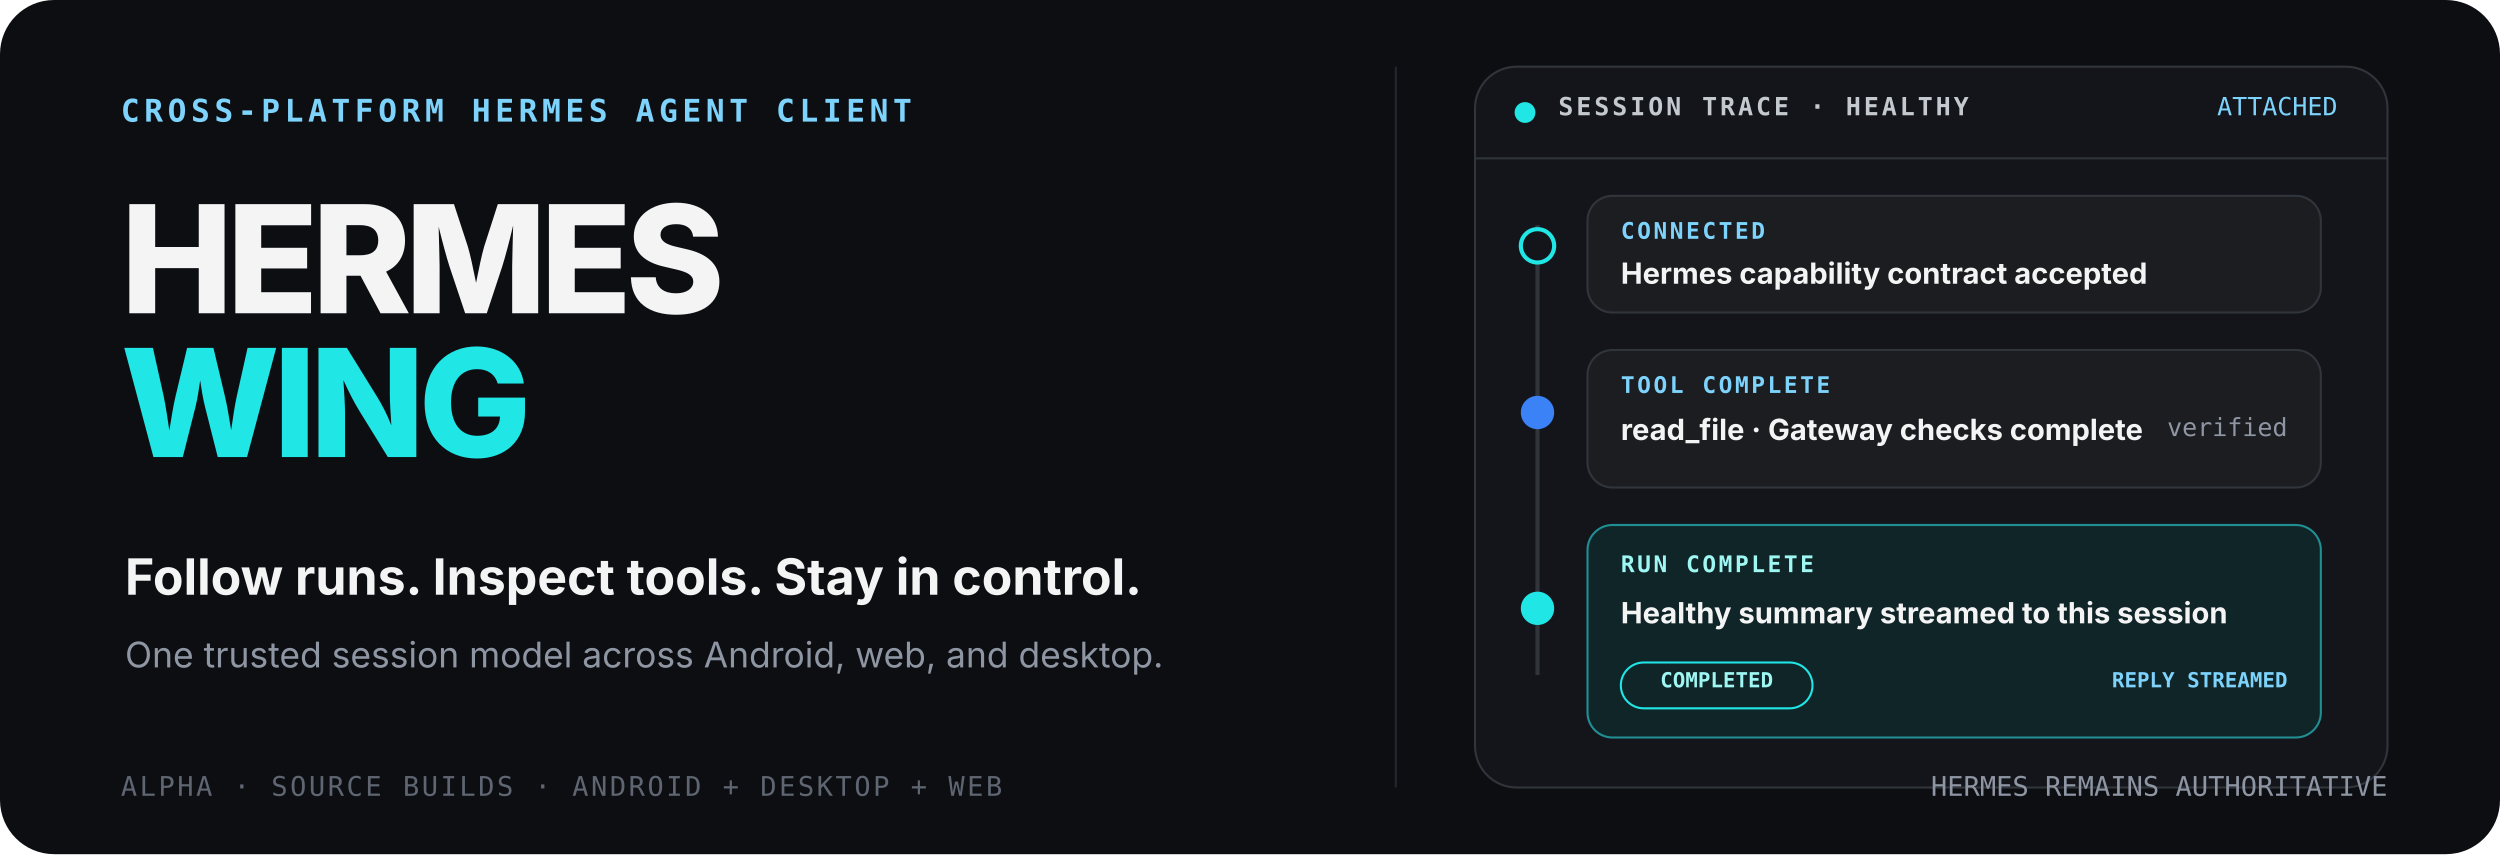
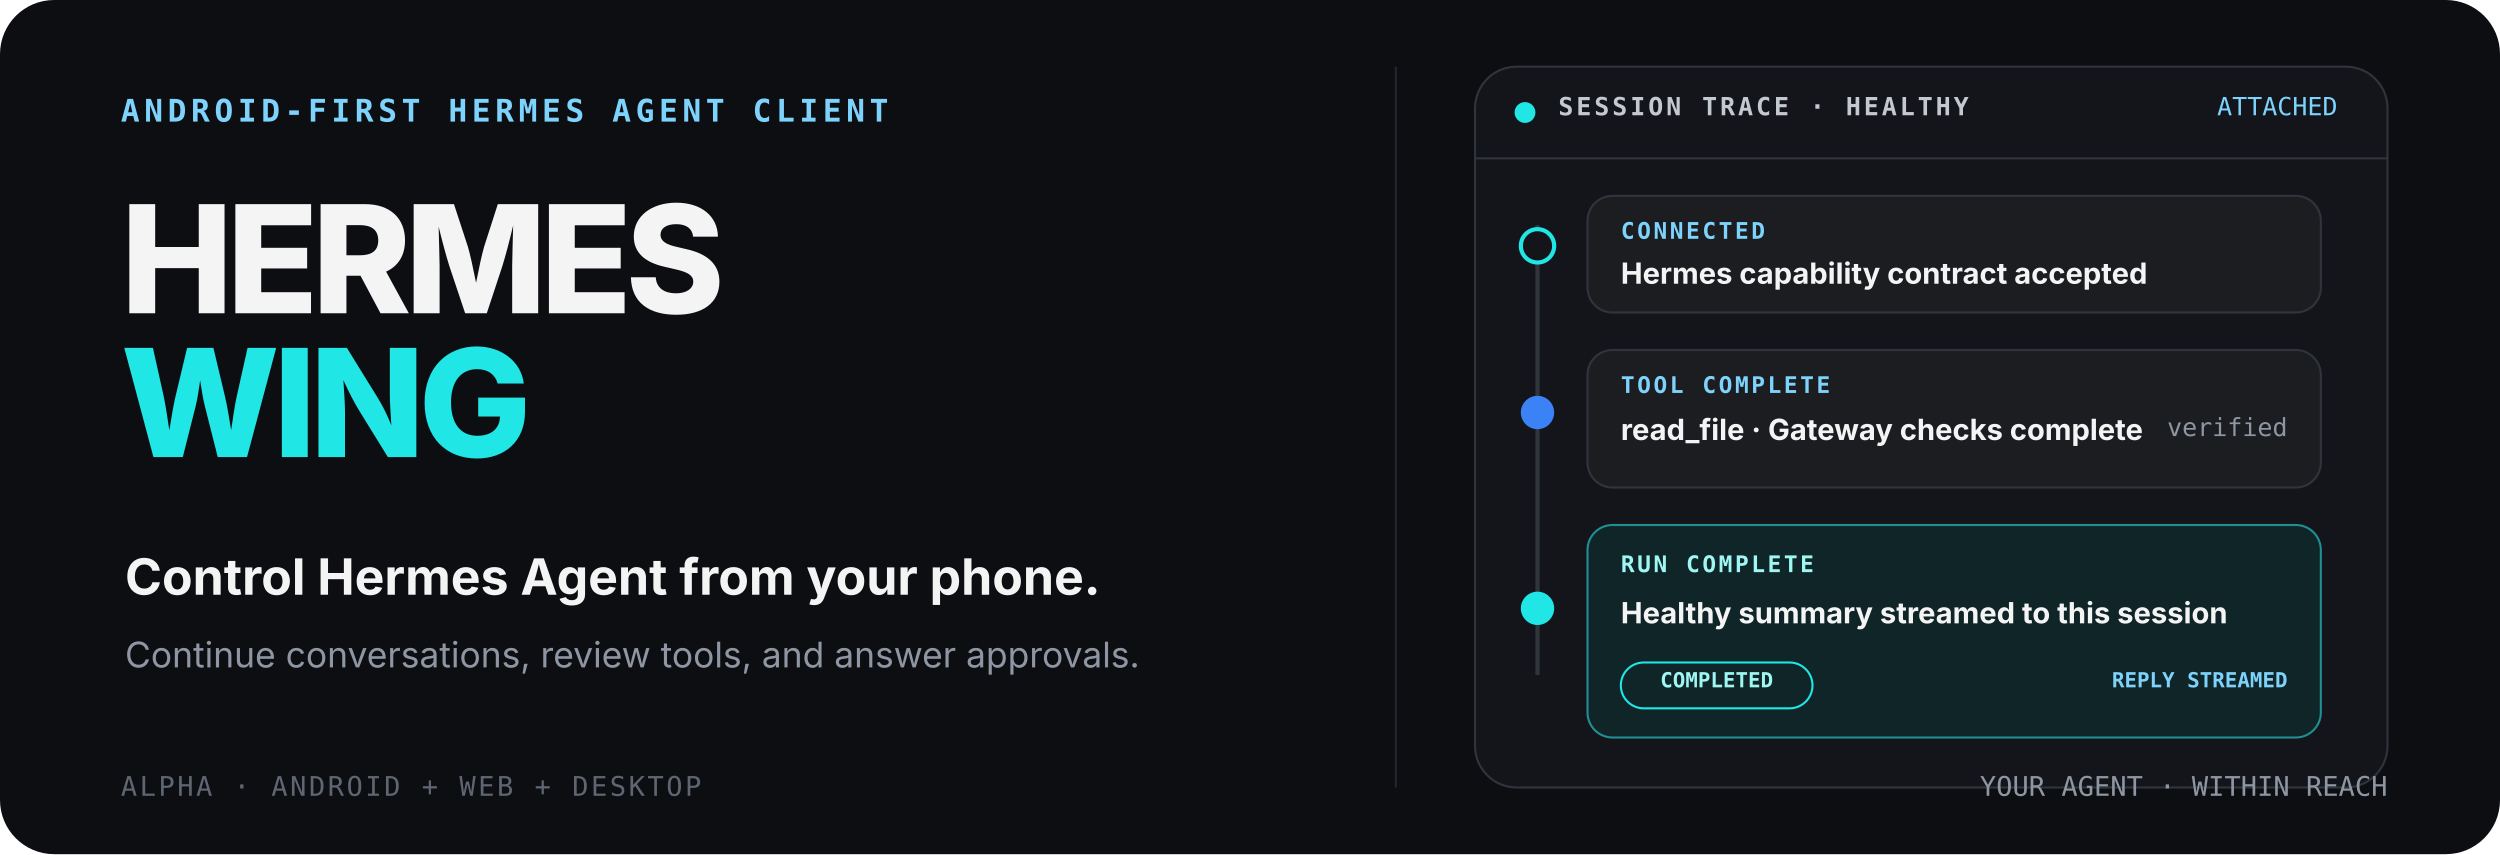
<svg xmlns="http://www.w3.org/2000/svg" width="1200" height="410" viewBox="0 0 1200 410" role="img" aria-labelledby="title desc">
  <rect width="1200" height="410" rx="26" fill="#0c0e12" />
  <path d="M670 32V378" stroke="#23262e" />
  <g transform="translate(58 48)">
-     <text x="0" y="0" dominant-baseline="hanging" fill="#7dd3fc" font-family="ui-monospace, SFMono-Regular, Menlo, monospace" font-size="15" font-weight="700" letter-spacing="2.2">CROSS-PLATFORM HERMES AGENT CLIENT</text>
+     <text x="0" y="0" dominant-baseline="hanging" fill="#7dd3fc" font-family="ui-monospace, SFMono-Regular, Menlo, monospace" font-size="15" font-weight="700" letter-spacing="2.2">ANDROID-FIRST HERMES AGENT CLIENT</text>
    <text x="0" y="50" dominant-baseline="hanging" fill="#f4f4f5" font-family="-apple-system, BlinkMacSystemFont, Segoe UI, sans-serif" font-size="72" font-weight="800" letter-spacing="-3">HERMES</text>
    <text x="0" y="119" dominant-baseline="hanging" fill="#20e6e6" font-family="-apple-system, BlinkMacSystemFont, Segoe UI, sans-serif" font-size="72" font-weight="800" letter-spacing="-3">WING</text>
-     <text x="2" y="220" dominant-baseline="hanging" fill="#f4f4f5" font-family="-apple-system, BlinkMacSystemFont, Segoe UI, sans-serif" font-size="24" font-weight="650">Follow runs. Inspect tools. Stay in control.</text>
-     <text x="2" y="260" dominant-baseline="hanging" fill="#8f96a3" font-family="-apple-system, BlinkMacSystemFont, Segoe UI, sans-serif" font-size="17">One trusted session model across Android, web, and desktop.</text>
+     <text x="2" y="220" dominant-baseline="hanging" fill="#f4f4f5" font-family="-apple-system, BlinkMacSystemFont, Segoe UI, sans-serif" font-size="24" font-weight="650">Control Hermes Agent from your phone.</text>
+     <text x="2" y="260" dominant-baseline="hanging" fill="#8f96a3" font-family="-apple-system, BlinkMacSystemFont, Segoe UI, sans-serif" font-size="17">Continue conversations, review tools, and answer approvals.</text>
  </g>
  <g transform="translate(708 32)">
    <rect width="438" height="346" rx="20" fill="#13151a" stroke="#30343b" />
    <circle cx="24" cy="22" r="5" fill="#20e6e6" />
    <text x="40" y="15" dominant-baseline="hanging" fill="#c4c8cf" font-family="ui-monospace, SFMono-Regular, Menlo, monospace" font-size="12" font-weight="700" letter-spacing="1.4">SESSION TRACE · HEALTHY</text>
    <text x="414" y="15" dominant-baseline="hanging" text-anchor="end" fill="#7dd3fc" font-family="ui-monospace, SFMono-Regular, Menlo, monospace" font-size="12">ATTACHED</text>
    <path d="M0 44H438" stroke="#30343b" />
    <path d="M30 76V292" stroke="#30343b" stroke-width="2" />
    <circle cx="30" cy="86" r="8" fill="#13151a" stroke="#20e6e6" stroke-width="2" />
    <rect x="54" y="62" width="352" height="56" rx="12" fill="#1b1d21" stroke="#30343b" />
    <text x="70" y="75" dominant-baseline="hanging" fill="#7dd3fc" font-family="ui-monospace, SFMono-Regular, Menlo, monospace" font-size="11" font-weight="700" letter-spacing="1.2">CONNECTED</text>
    <text x="70" y="94" dominant-baseline="hanging" fill="#f4f4f5" font-family="-apple-system, BlinkMacSystemFont, Segoe UI, sans-serif" font-size="14" font-weight="650">Hermes capability contract accepted</text>
    <circle cx="30" cy="166" r="8" fill="#3b82f6" />
    <rect x="54" y="136" width="352" height="66" rx="12" fill="#1b1d21" stroke="#30343b" />
    <text x="70" y="149" dominant-baseline="hanging" fill="#7dd3fc" font-family="ui-monospace, SFMono-Regular, Menlo, monospace" font-size="11" font-weight="700" letter-spacing="1.2">TOOL COMPLETE</text>
    <text x="70" y="169" dominant-baseline="hanging" fill="#f4f4f5" font-family="-apple-system, BlinkMacSystemFont, Segoe UI, sans-serif" font-size="14" font-weight="650">read_file · Gateway checks complete</text>
    <text x="390" y="169" dominant-baseline="hanging" text-anchor="end" fill="#8f96a3" font-family="ui-monospace, SFMono-Regular, Menlo, monospace" font-size="12">verified</text>
    <circle cx="30" cy="260" r="8" fill="#20e6e6" />
    <rect x="54" y="220" width="352" height="102" rx="12" fill="#102527" stroke="#208f94" />
    <text x="70" y="235" dominant-baseline="hanging" fill="#9ff7f4" font-family="ui-monospace, SFMono-Regular, Menlo, monospace" font-size="11" font-weight="700" letter-spacing="1.2">RUN COMPLETE</text>
    <text x="70" y="257" dominant-baseline="hanging" fill="#f4f4f5" font-family="-apple-system, BlinkMacSystemFont, Segoe UI, sans-serif" font-size="14" font-weight="650">Healthy summary streamed to this session</text>
    <rect x="70" y="286" width="92" height="22" rx="11" fill="none" stroke="#20e6e6" />
    <text x="116" y="291" dominant-baseline="hanging" text-anchor="middle" fill="#9ff7f4" font-family="ui-monospace, SFMono-Regular, Menlo, monospace" font-size="10" font-weight="700">COMPLETED</text>
    <text x="390" y="291" dominant-baseline="hanging" text-anchor="end" fill="#7dd3fc" font-family="ui-monospace, SFMono-Regular, Menlo, monospace" font-size="10" font-weight="700">REPLY STREAMED</text>
  </g>
  <g transform="translate(58 373)">
-     <text x="0" y="0" dominant-baseline="hanging" fill="#5f6672" font-family="ui-monospace, SFMono-Regular, Menlo, monospace" font-size="13" letter-spacing="1.2">ALPHA · SOURCE BUILDS · ANDROID + DESKTOP + WEB</text>
-     <text x="1088" y="0" dominant-baseline="hanging" text-anchor="end" fill="#8f96a3" font-family="ui-monospace, SFMono-Regular, Menlo, monospace" font-size="13">HERMES REMAINS AUTHORITATIVE</text>
+     <text x="0" y="0" dominant-baseline="hanging" fill="#5f6672" font-family="ui-monospace, SFMono-Regular, Menlo, monospace" font-size="13" letter-spacing="1.2">ALPHA · ANDROID + WEB + DESKTOP</text>
+     <text x="1088" y="0" dominant-baseline="hanging" text-anchor="end" fill="#8f96a3" font-family="ui-monospace, SFMono-Regular, Menlo, monospace" font-size="13">YOUR AGENT · WITHIN REACH</text>
  </g>
</svg>
